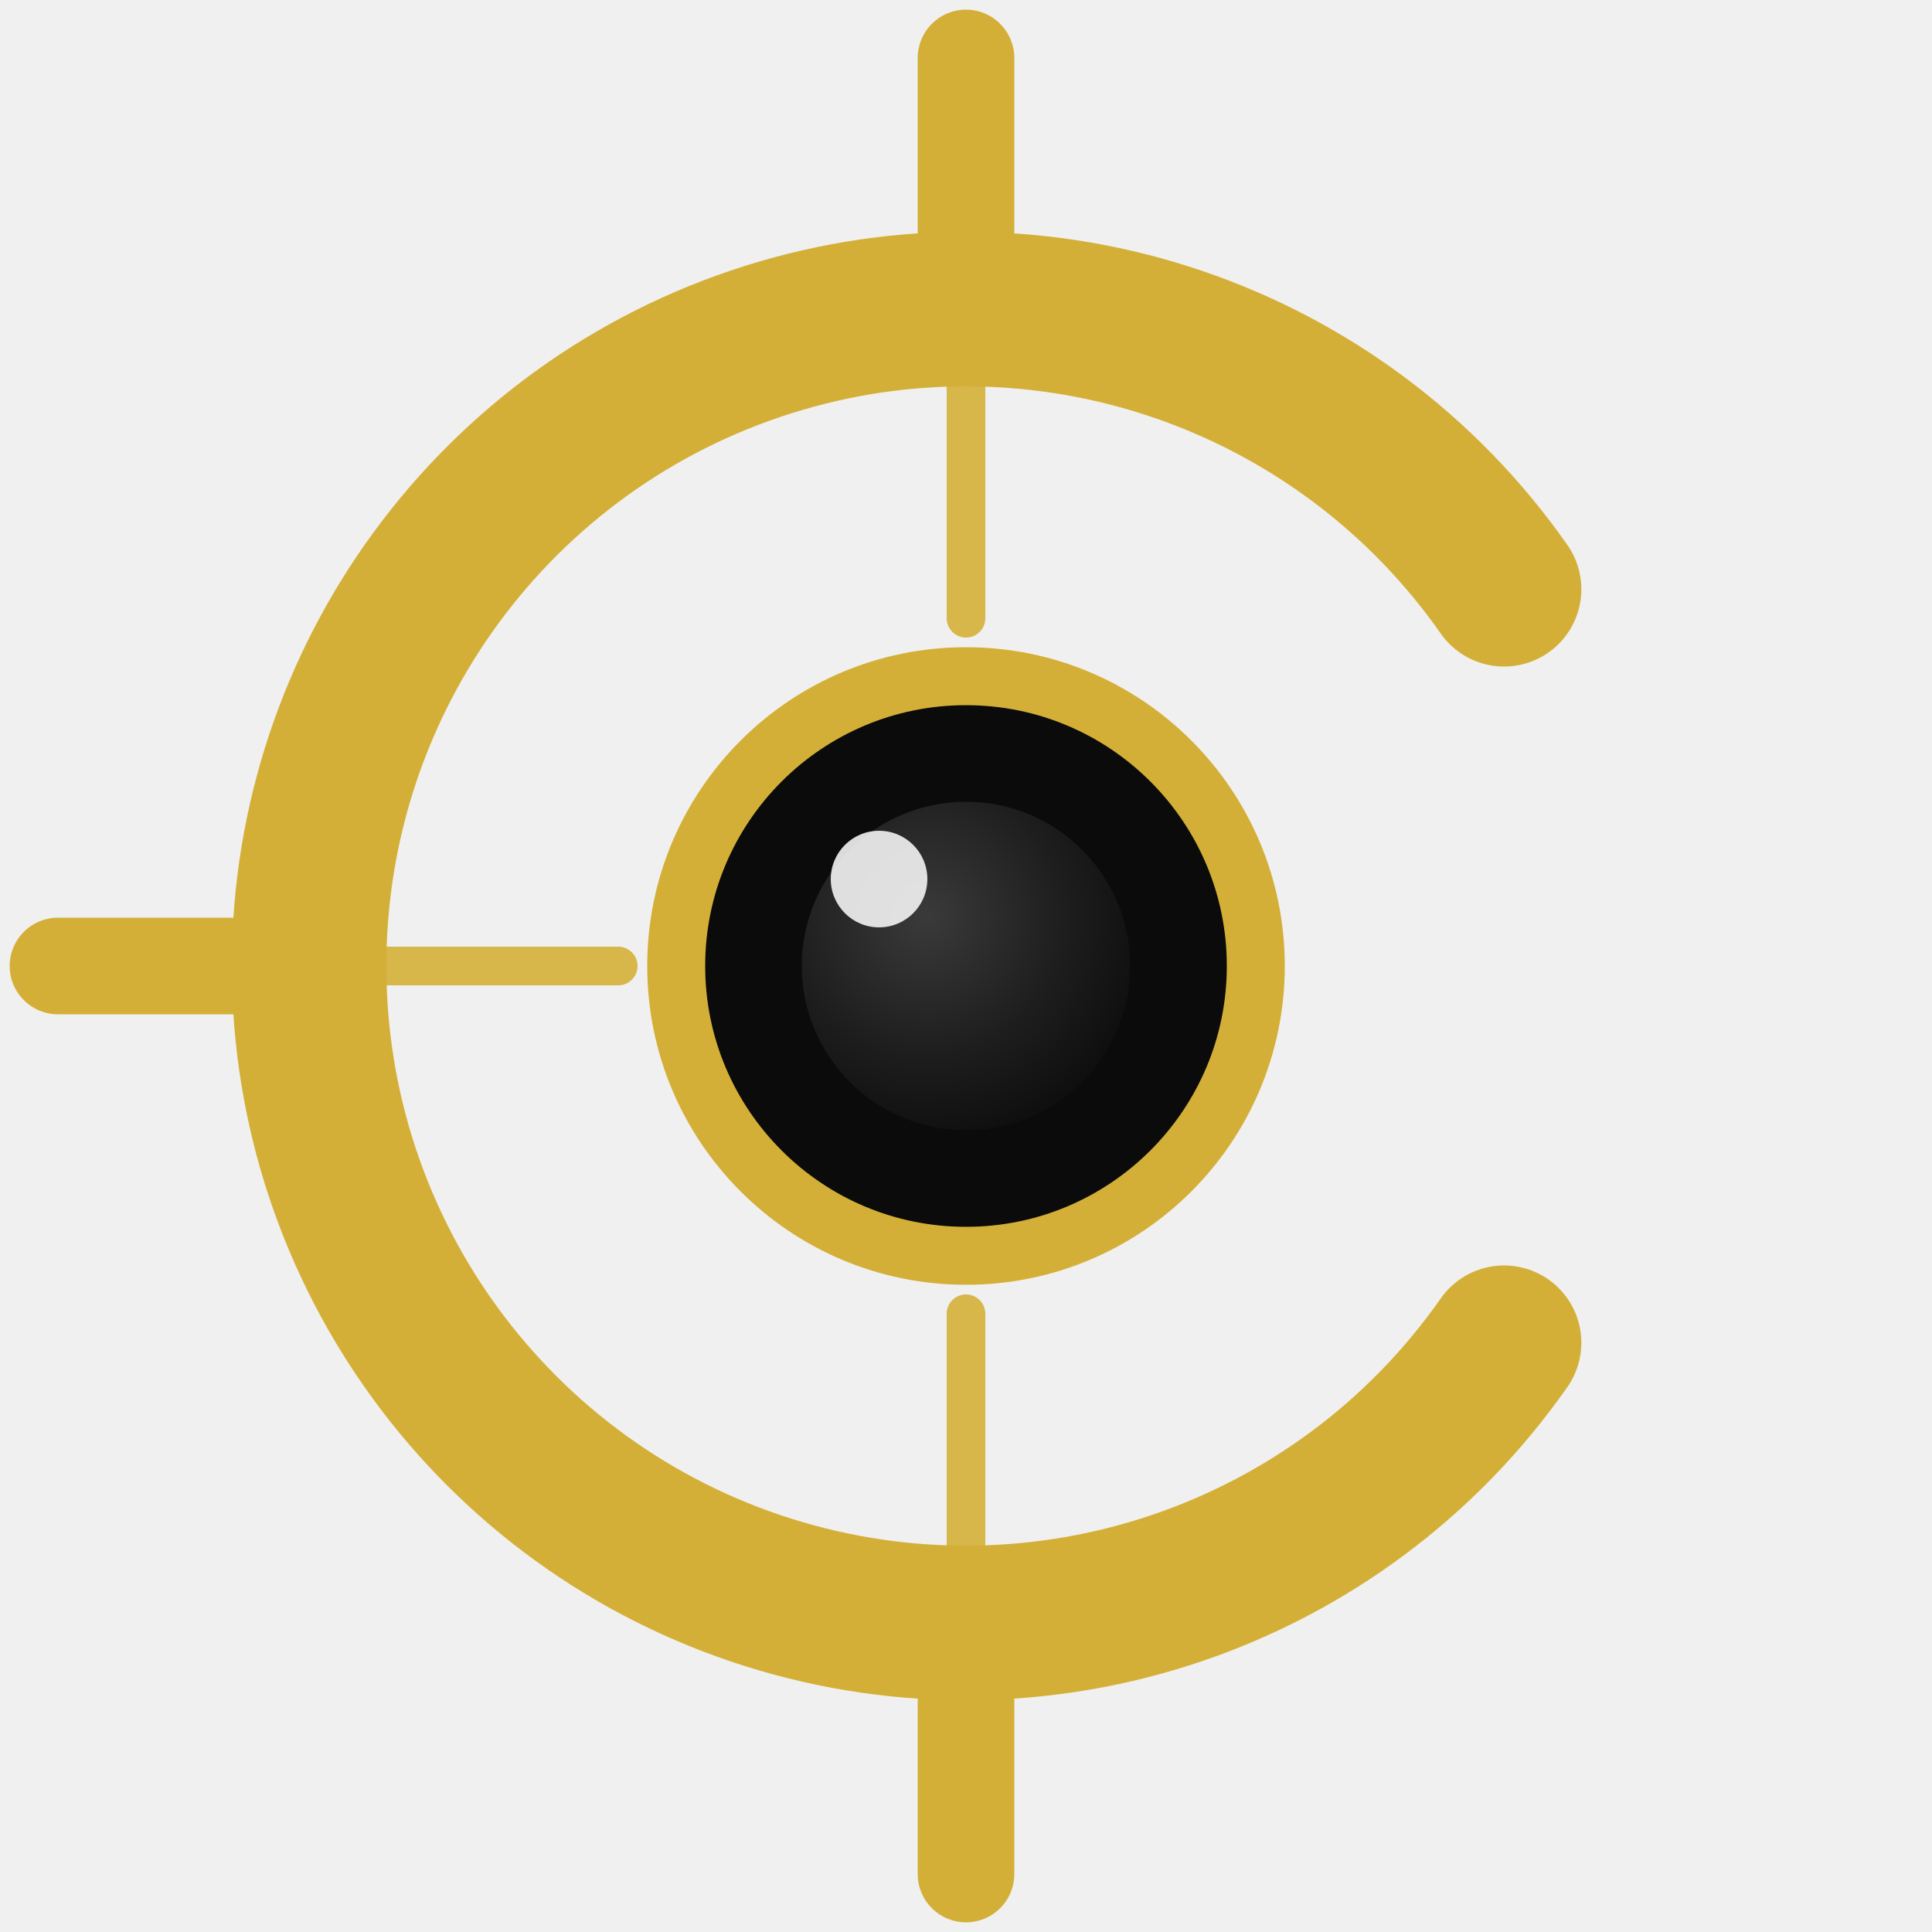
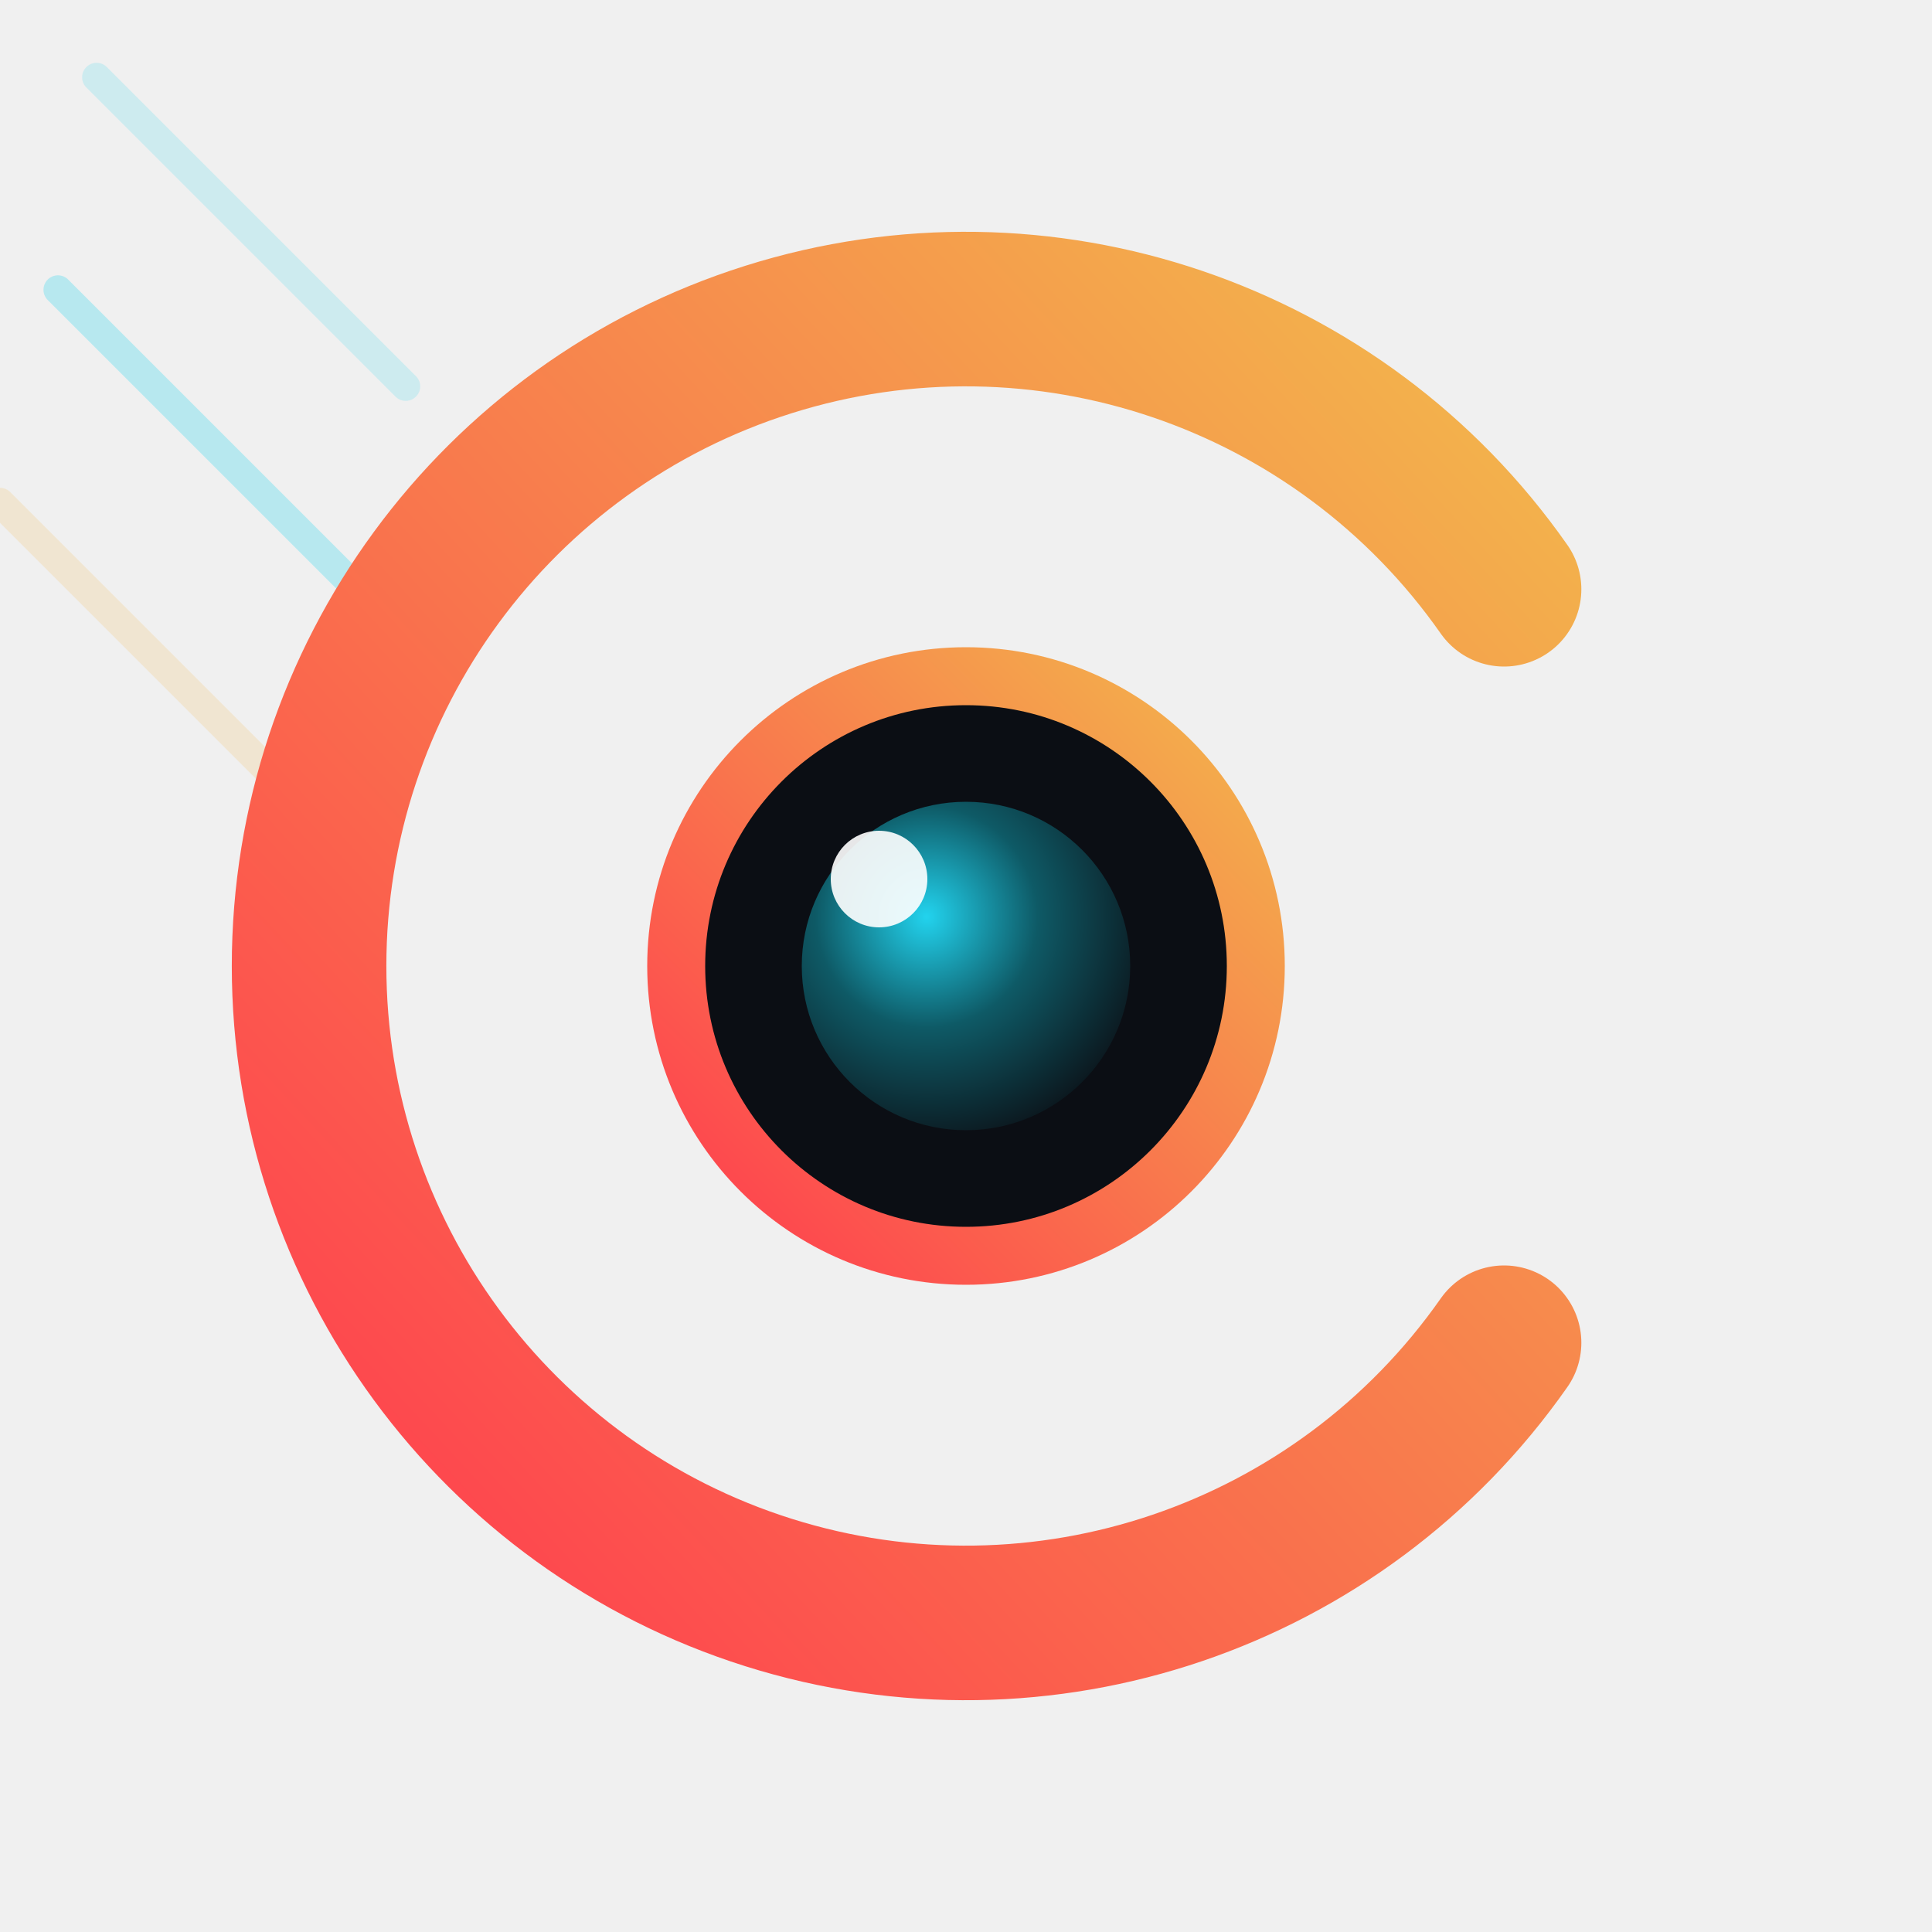
<svg xmlns="http://www.w3.org/2000/svg" width="200" height="200" viewBox="0 0 200 200" role="img" aria-label="CavScope">
  <defs>
+     <linearGradient id="cs-ring" x1="0%" y1="100%" x2="100%" y2="0%">
+       <stop offset="0%" stop-color="#FF3B4E" />
+       <stop offset="100%" stop-color="#F2B84C" />
+     </linearGradient>
    <radialGradient id="cs-lens" cx="38%" cy="35%" r="75%">
-       <stop offset="0%" stop-color="#3a3a3a" />
-       <stop offset="55%" stop-color="#1e1e1e" />
-       <stop offset="100%" stop-color="#0b0b0b" />
+       <stop offset="0%" stop-color="#22D3EE" />
+       <stop offset="45%" stop-color="#0E5A66" />
+       <stop offset="100%" stop-color="#0B0E14" />
    </radialGradient>
  </defs>
-   <path d="M 155.70 139.00 A 68 68 0 1 1 155.70 61.00" fill="none" stroke="#D4AF37" stroke-width="16" stroke-linecap="round" />
-   <g stroke="#D4AF37" stroke-width="10" stroke-linecap="round">
+   <g opacity="0.55">
+     <line x1="6" y1="30" x2="46" y2="70" stroke="#22D3EE" stroke-width="3" stroke-linecap="round" opacity="0.5" />
+     <line x1="0" y1="52" x2="34" y2="86" stroke="#F2B84C" stroke-width="3" stroke-linecap="round" opacity="0.35" />
+     <line x1="10" y1="8" x2="42" y2="40" stroke="#22D3EE" stroke-width="3" stroke-linecap="round" opacity="0.3" />
+   </g>
+   <path d="M 155.70 139.00 A 68 68 0 1 1 155.70 61.00" fill="none" stroke="url(#cs-ring)" stroke-width="16" stroke-linecap="round" />
+   <g stroke="url(#cs-ring)" stroke-width="10" stroke-linecap="round">
    <line x1="100" y1="6" x2="100" y2="26" />
    <line x1="100" y1="174" x2="100" y2="194" />
    <line x1="6" y1="100" x2="26" y2="100" />
  </g>
-   <g stroke="#D4AF37" stroke-width="4" stroke-linecap="round" opacity="0.9">
+   <g stroke="url(#cs-ring)" stroke-width="4" stroke-linecap="round" opacity="0.9">
    <line x1="100" y1="40" x2="100" y2="64" />
    <line x1="100" y1="136" x2="100" y2="160" />
    <line x1="40" y1="100" x2="64" y2="100" />
  </g>
-   <circle cx="100" cy="100" r="30" fill="#0b0b0b" stroke="#D4AF37" stroke-width="6" />
+   <circle cx="100" cy="100" r="30" fill="#0b0e14" stroke="url(#cs-ring)" stroke-width="6" />
  <circle cx="100" cy="100" r="17" fill="url(#cs-lens)" />
-   <circle cx="91" cy="91" r="5" fill="#FFFFFF" opacity="0.85" />
+   <circle cx="91" cy="91" r="5" fill="#FFFFFF" opacity="0.9" />
</svg>
